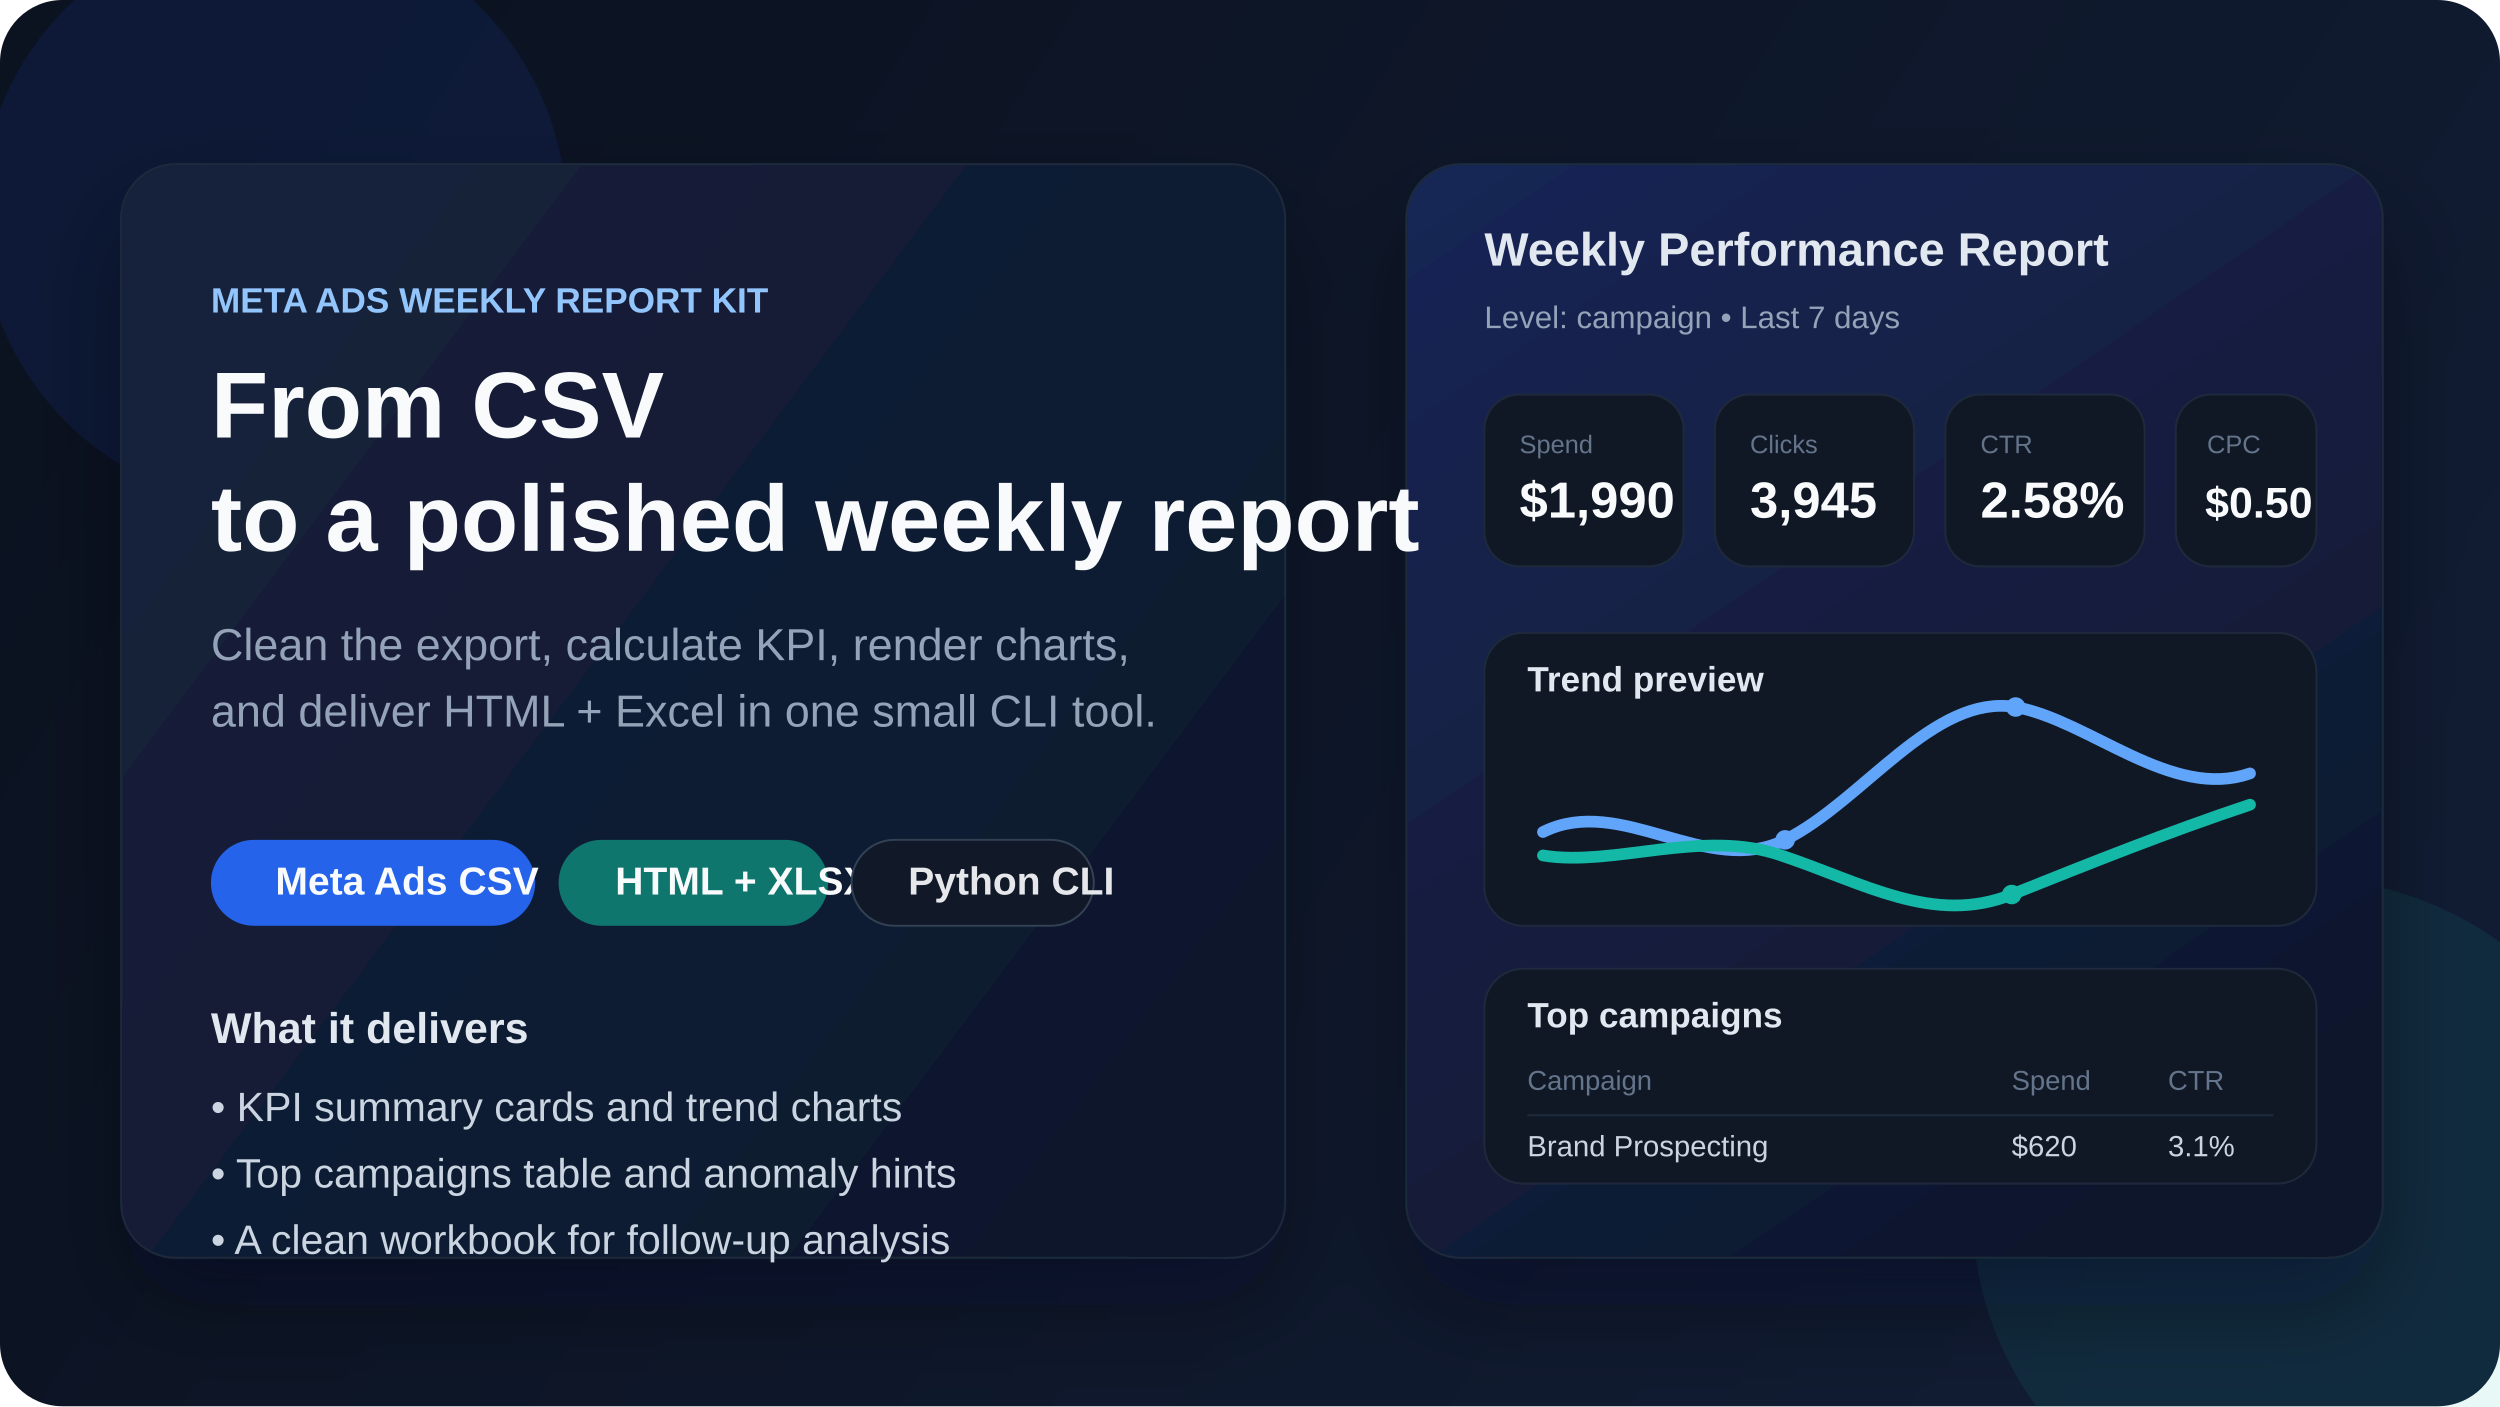
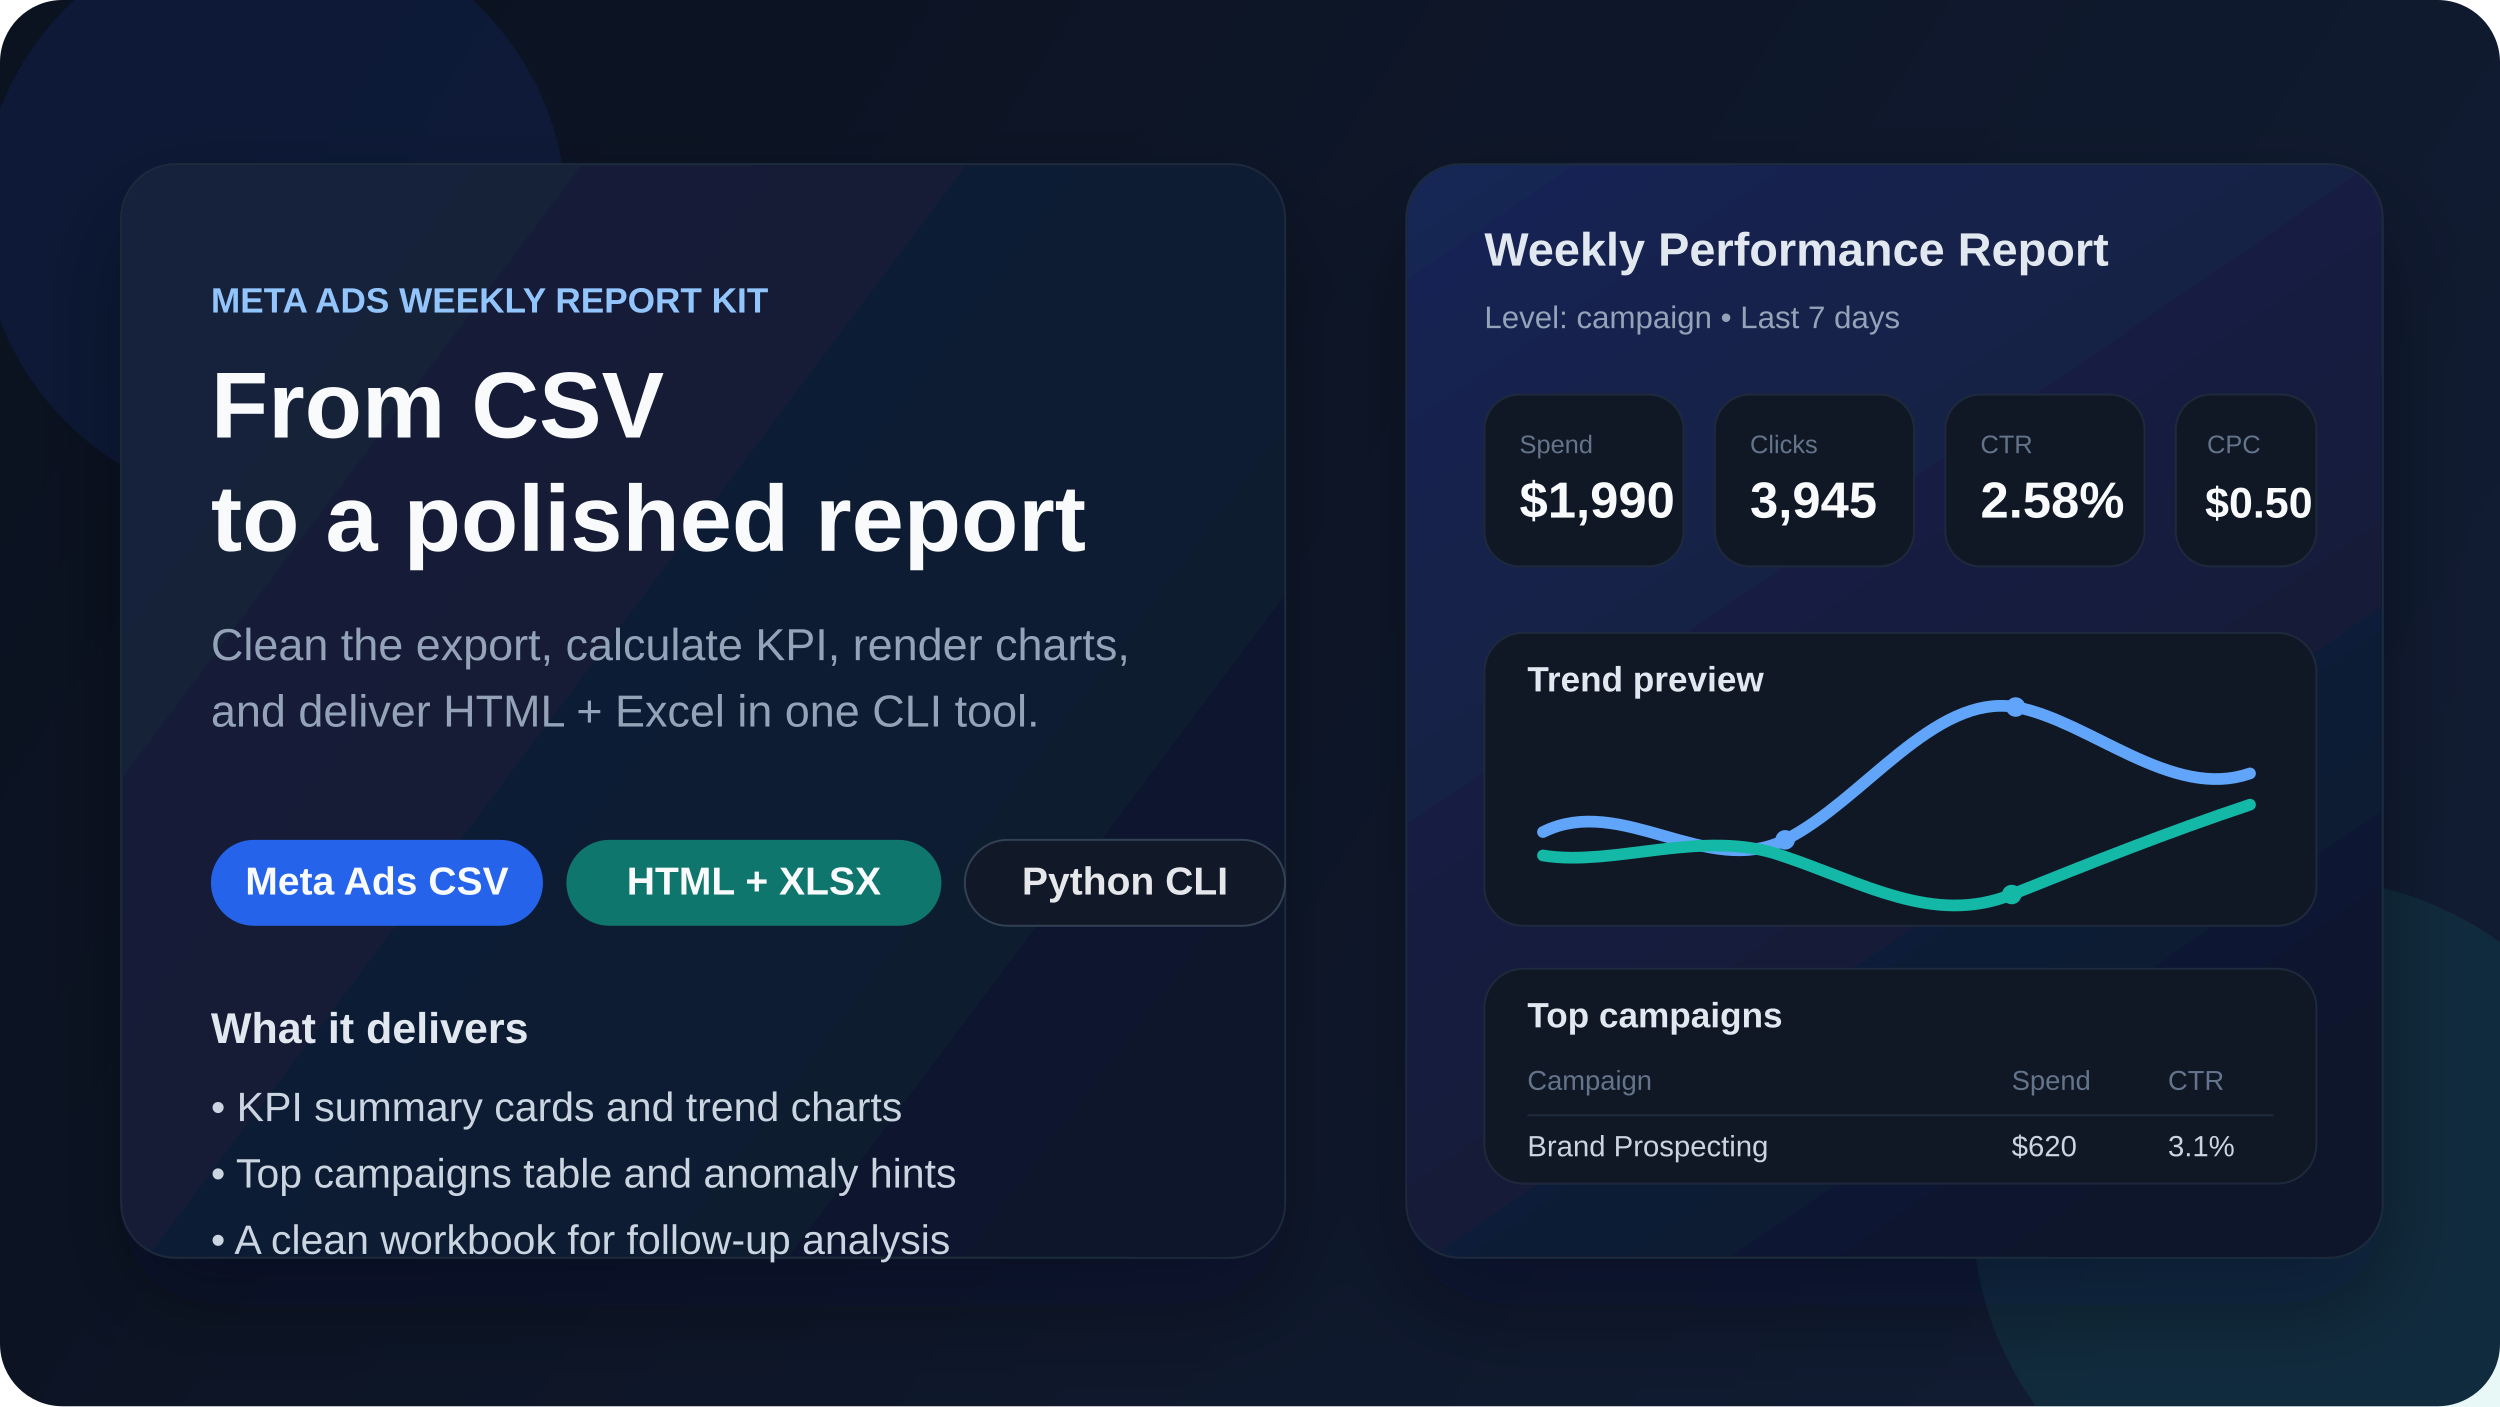
<svg xmlns="http://www.w3.org/2000/svg" width="1280" height="720" viewBox="0 0 1280 720" fill="none">
  <defs>
    <linearGradient id="bg" x1="120" y1="40" x2="1120" y2="680" gradientUnits="userSpaceOnUse">
      <stop stop-color="#0B1220" />
      <stop offset="1" stop-color="#111C33" />
    </linearGradient>
    <linearGradient id="panel" x1="760" y1="88" x2="1124" y2="620" gradientUnits="userSpaceOnUse">
      <stop stop-color="#172554" />
      <stop offset="1" stop-color="#0F172A" />
    </linearGradient>
    <linearGradient id="card" x1="80" y1="200" x2="640" y2="620" gradientUnits="userSpaceOnUse">
      <stop stop-color="#13213B" />
      <stop offset="1" stop-color="#0F172A" />
    </linearGradient>
    <filter id="shadow" x="0" y="0" width="1280" height="720" filterUnits="userSpaceOnUse" color-interpolation-filters="sRGB">
      <feDropShadow dx="0" dy="24" stdDeviation="24" flood-color="#020617" flood-opacity="0.35" />
    </filter>
  </defs>
  <rect width="1280" height="720" rx="32" fill="url(#bg)" />
  <circle cx="140" cy="110" r="150" fill="#1D4ED8" fill-opacity="0.12" />
  <circle cx="1180" cy="620" r="170" fill="#14B8A6" fill-opacity="0.10" />
  <g filter="url(#shadow)">
    <rect x="62" y="84" width="596" height="560" rx="28" fill="url(#card)" stroke="#1E293B" />
    <rect x="720" y="84" width="500" height="560" rx="28" fill="url(#panel)" stroke="#1E293B" />
  </g>
  <text x="108" y="160" fill="#93C5FD" font-family="Segoe UI, Arial, sans-serif" font-size="18" font-weight="700">META ADS WEEKLY REPORT KIT</text>
  <text x="108" y="224" fill="#F8FAFC" font-family="Segoe UI, Arial, sans-serif" font-size="48" font-weight="700">From CSV</text>
-   <text x="108" y="282" fill="#F8FAFC" font-family="Segoe UI, Arial, sans-serif" font-size="48" font-weight="700">to a polished weekly report</text>
-   <text x="108" y="338" fill="#94A3B8" font-family="Segoe UI, Arial, sans-serif" font-size="23">Clean the export, calculate KPI, render charts,</text>
-   <text x="108" y="372" fill="#94A3B8" font-family="Segoe UI, Arial, sans-serif" font-size="23">and deliver HTML + Excel in one small CLI tool.</text>
-   <rect x="108" y="430" width="166" height="44" rx="22" fill="#2563EB" />
-   <text x="141" y="458" fill="#F8FAFC" font-family="Segoe UI, Arial, sans-serif" font-size="20" font-weight="700">Meta Ads CSV</text>
-   <rect x="286" y="430" width="138" height="44" rx="22" fill="#0F766E" />
-   <text x="315" y="458" fill="#F8FAFC" font-family="Segoe UI, Arial, sans-serif" font-size="20" font-weight="700">HTML + XLSX</text>
-   <rect x="436" y="430" width="124" height="44" rx="22" fill="#111827" stroke="#334155" />
-   <text x="465" y="458" fill="#E5E7EB" font-family="Segoe UI, Arial, sans-serif" font-size="20" font-weight="700">Python CLI</text>
+   <text x="108" y="282" fill="#F8FAFC" font-family="Arial, Helvetica, sans-serif" font-size="48" font-weight="700">to a polished report</text>
+   <text x="108" y="338" fill="#94A3B8" font-family="Arial, Helvetica, sans-serif" font-size="23">Clean the export, calculate KPI, render charts,</text>
+   <text x="108" y="372" fill="#94A3B8" font-family="Arial, Helvetica, sans-serif" font-size="23">and deliver HTML + Excel in one CLI tool.</text>
+   <rect x="108" y="430" width="170" height="44" rx="22" fill="#2563EB" />
+   <text x="193" y="458" fill="#F8FAFC" font-family="Arial, Helvetica, sans-serif" font-size="20" font-weight="700" text-anchor="middle">Meta Ads CSV</text>
+   <rect x="290" y="430" width="192" height="44" rx="22" fill="#0F766E" />
+   <text x="386" y="458" fill="#F8FAFC" font-family="Arial, Helvetica, sans-serif" font-size="20" font-weight="700" text-anchor="middle">HTML + XLSX</text>
+   <rect x="494" y="430" width="164" height="44" rx="22" fill="#111827" stroke="#334155" />
+   <text x="576" y="458" fill="#E5E7EB" font-family="Arial, Helvetica, sans-serif" font-size="20" font-weight="700" text-anchor="middle">Python CLI</text>
  <text x="108" y="534" fill="#E2E8F0" font-family="Segoe UI, Arial, sans-serif" font-size="22" font-weight="700">What it delivers</text>
  <text x="108" y="574" fill="#CBD5E1" font-family="Segoe UI, Arial, sans-serif" font-size="21">• KPI summary cards and trend charts</text>
  <text x="108" y="608" fill="#CBD5E1" font-family="Segoe UI, Arial, sans-serif" font-size="21">• Top campaigns table and anomaly hints</text>
  <text x="108" y="642" fill="#CBD5E1" font-family="Segoe UI, Arial, sans-serif" font-size="21">• A clean workbook for follow-up analysis</text>
  <text x="760" y="136" fill="#E2E8F0" font-family="Segoe UI, Arial, sans-serif" font-size="24" font-weight="700">Weekly Performance Report</text>
  <text x="760" y="168" fill="#94A3B8" font-family="Segoe UI, Arial, sans-serif" font-size="16">Level: campaign   •   Last 7 days</text>
  <rect x="760" y="202" width="102" height="88" rx="18" fill="#101826" stroke="#1E293B" />
  <rect x="878" y="202" width="102" height="88" rx="18" fill="#101826" stroke="#1E293B" />
  <rect x="996" y="202" width="102" height="88" rx="18" fill="#101826" stroke="#1E293B" />
  <rect x="1114" y="202" width="72" height="88" rx="18" fill="#101826" stroke="#1E293B" />
  <text x="778" y="232" fill="#64748B" font-family="Segoe UI, Arial, sans-serif" font-size="13">Spend</text>
  <text x="778" y="265" fill="#F8FAFC" font-family="Segoe UI, Arial, sans-serif" font-size="26" font-weight="700">$1,990</text>
  <text x="896" y="232" fill="#64748B" font-family="Segoe UI, Arial, sans-serif" font-size="13">Clicks</text>
  <text x="896" y="265" fill="#F8FAFC" font-family="Segoe UI, Arial, sans-serif" font-size="26" font-weight="700">3,945</text>
  <text x="1014" y="232" fill="#64748B" font-family="Segoe UI, Arial, sans-serif" font-size="13">CTR</text>
  <text x="1014" y="265" fill="#F8FAFC" font-family="Segoe UI, Arial, sans-serif" font-size="26" font-weight="700">2.58%</text>
  <text x="1130" y="232" fill="#64748B" font-family="Segoe UI, Arial, sans-serif" font-size="13">CPC</text>
  <text x="1129" y="265" fill="#F8FAFC" font-family="Segoe UI, Arial, sans-serif" font-size="22" font-weight="700">$0.50</text>
  <rect x="760" y="324" width="426" height="150" rx="20" fill="#101826" stroke="#1E293B" />
  <text x="782" y="354" fill="#E2E8F0" font-family="Segoe UI, Arial, sans-serif" font-size="18" font-weight="700">Trend preview</text>
  <path d="M790 426C830 406 874 450 914 430C954 410 990 355 1032 362C1070 369 1112 410 1152 396" stroke="#60A5FA" stroke-width="6" stroke-linecap="round" />
  <path d="M790 438C826 444 872 424 912 438C954 452 990 474 1030 458C1070 442 1110 426 1152 412" stroke="#14B8A6" stroke-width="6" stroke-linecap="round" />
  <circle cx="914" cy="430" r="5" fill="#60A5FA" />
  <circle cx="1032" cy="362" r="5" fill="#60A5FA" />
  <circle cx="1030" cy="458" r="5" fill="#14B8A6" />
  <rect x="760" y="496" width="426" height="110" rx="20" fill="#101826" stroke="#1E293B" />
  <text x="782" y="526" fill="#E2E8F0" font-family="Segoe UI, Arial, sans-serif" font-size="18" font-weight="700">Top campaigns</text>
  <text x="782" y="558" fill="#64748B" font-family="Segoe UI, Arial, sans-serif" font-size="14">Campaign</text>
  <text x="1030" y="558" fill="#64748B" font-family="Segoe UI, Arial, sans-serif" font-size="14">Spend</text>
  <text x="1110" y="558" fill="#64748B" font-family="Segoe UI, Arial, sans-serif" font-size="14">CTR</text>
  <line x1="782" y1="571" x2="1164" y2="571" stroke="#1E293B" />
  <text x="782" y="592" fill="#CBD5E1" font-family="Segoe UI, Arial, sans-serif" font-size="15">Brand Prospecting</text>
  <text x="1030" y="592" fill="#CBD5E1" font-family="Segoe UI, Arial, sans-serif" font-size="15">$620</text>
  <text x="1110" y="592" fill="#CBD5E1" font-family="Segoe UI, Arial, sans-serif" font-size="15">3.1%</text>
</svg>
